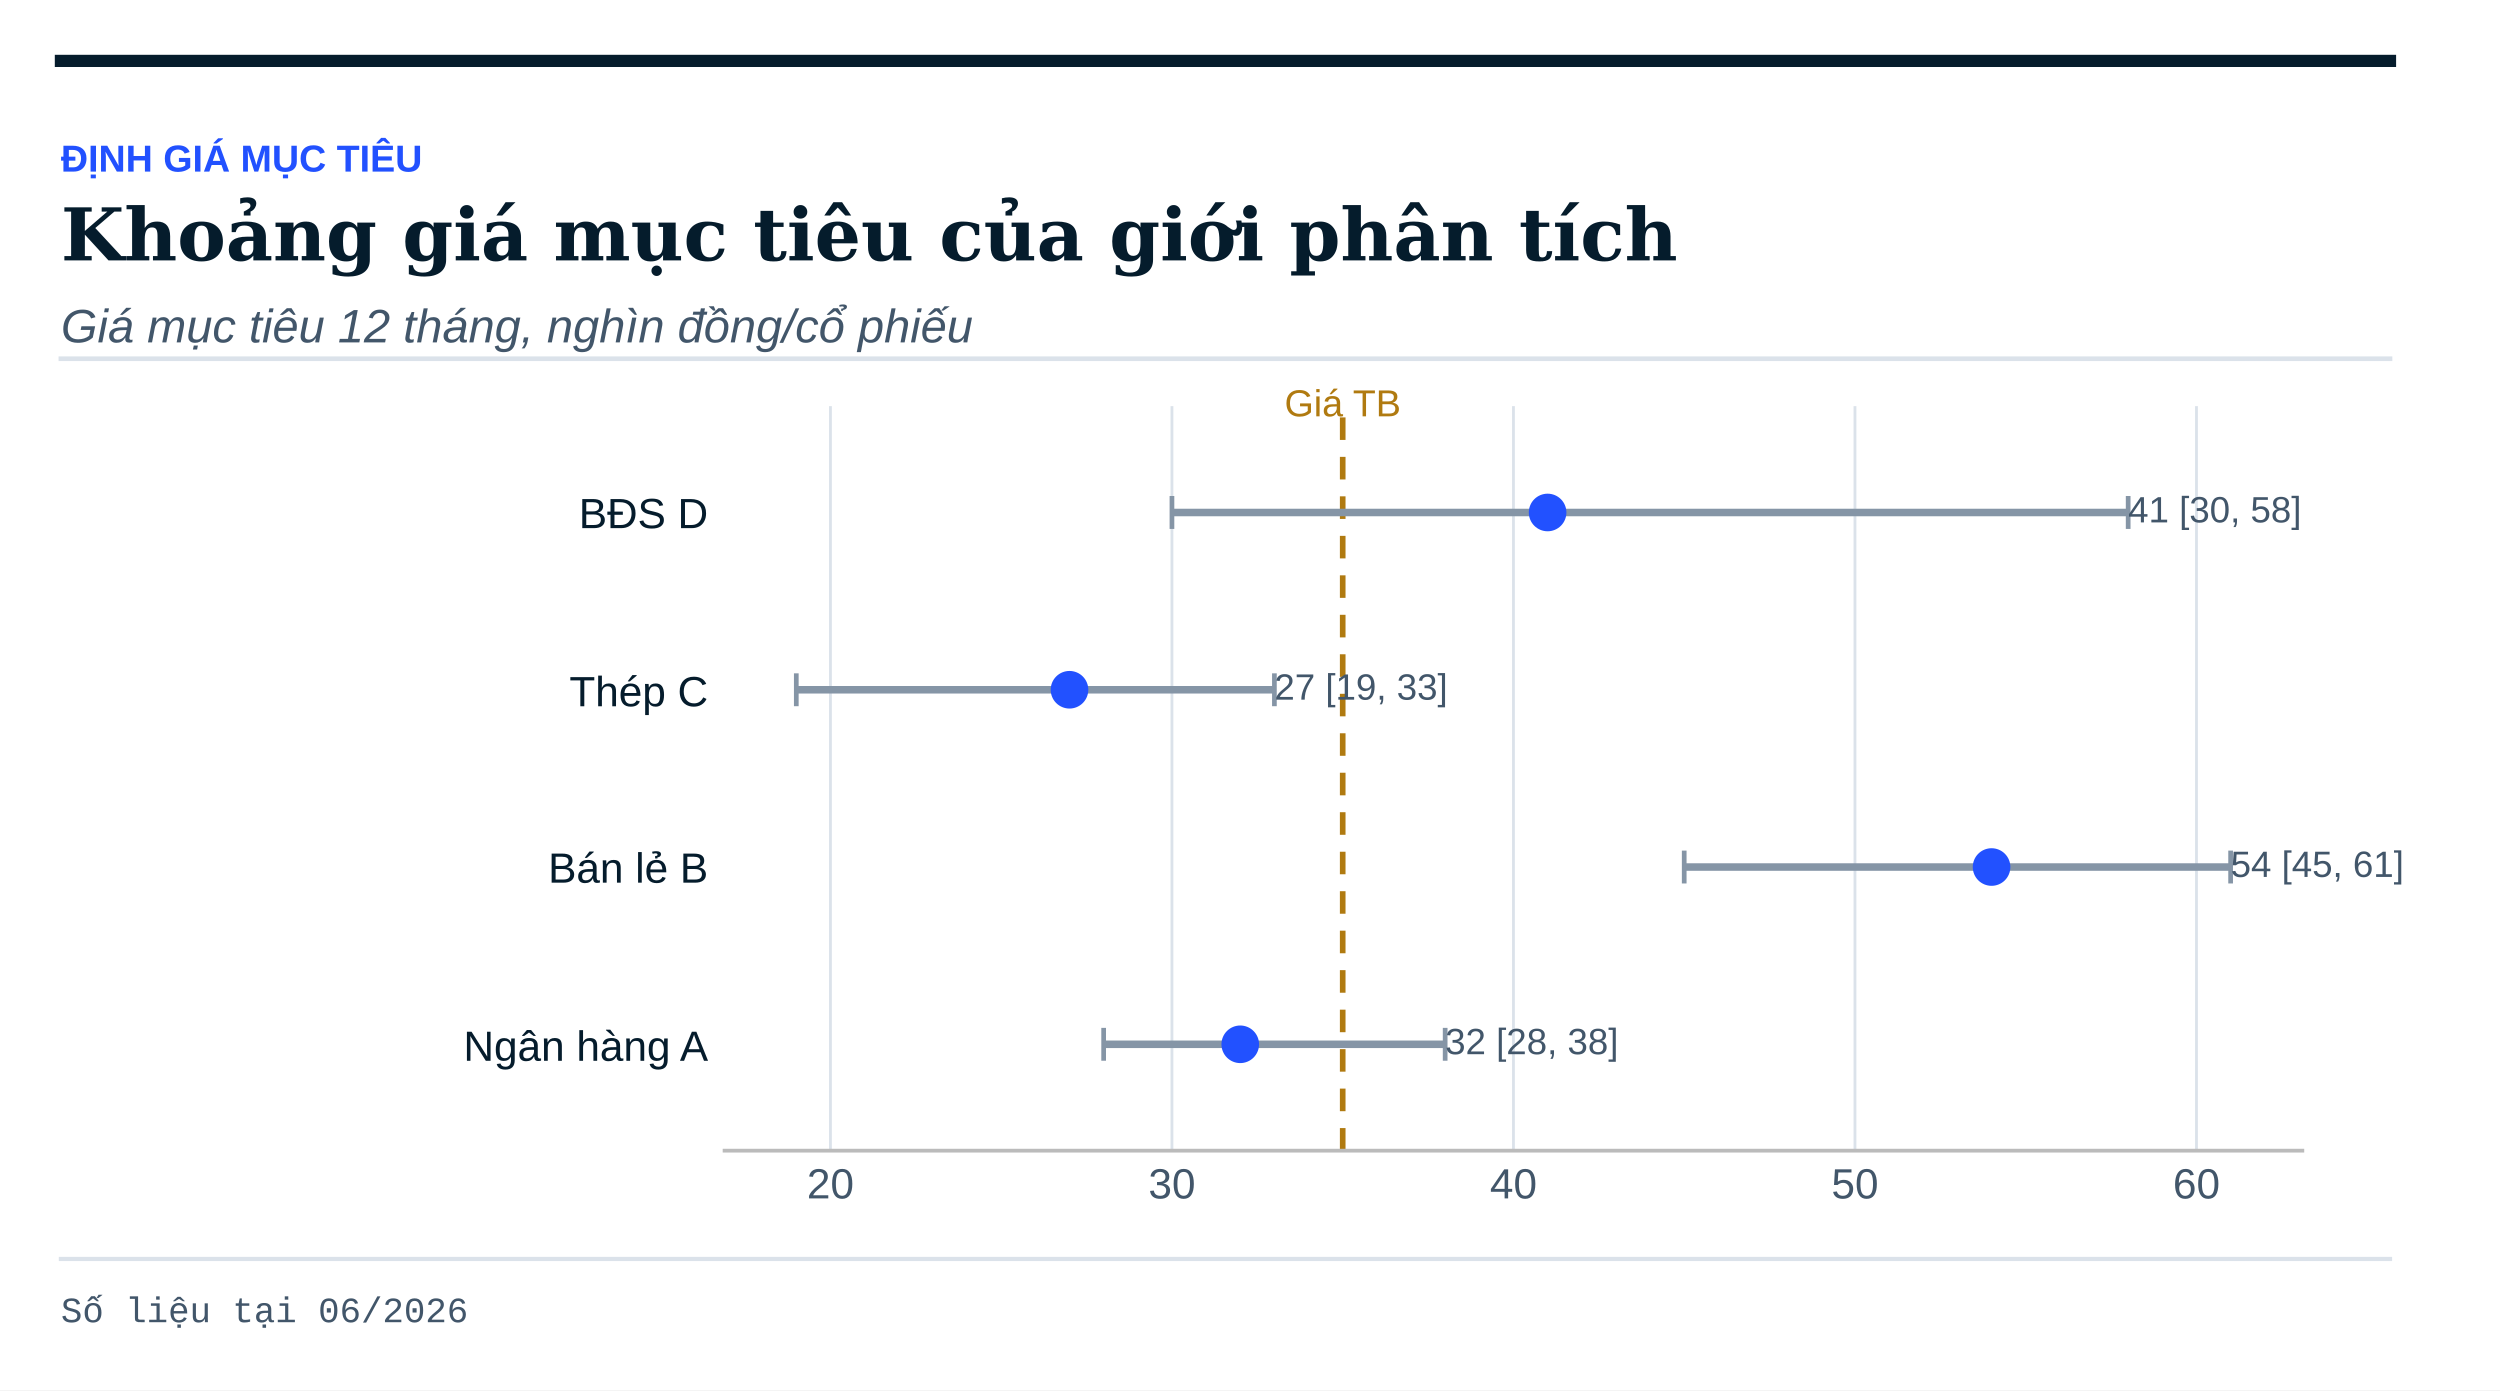
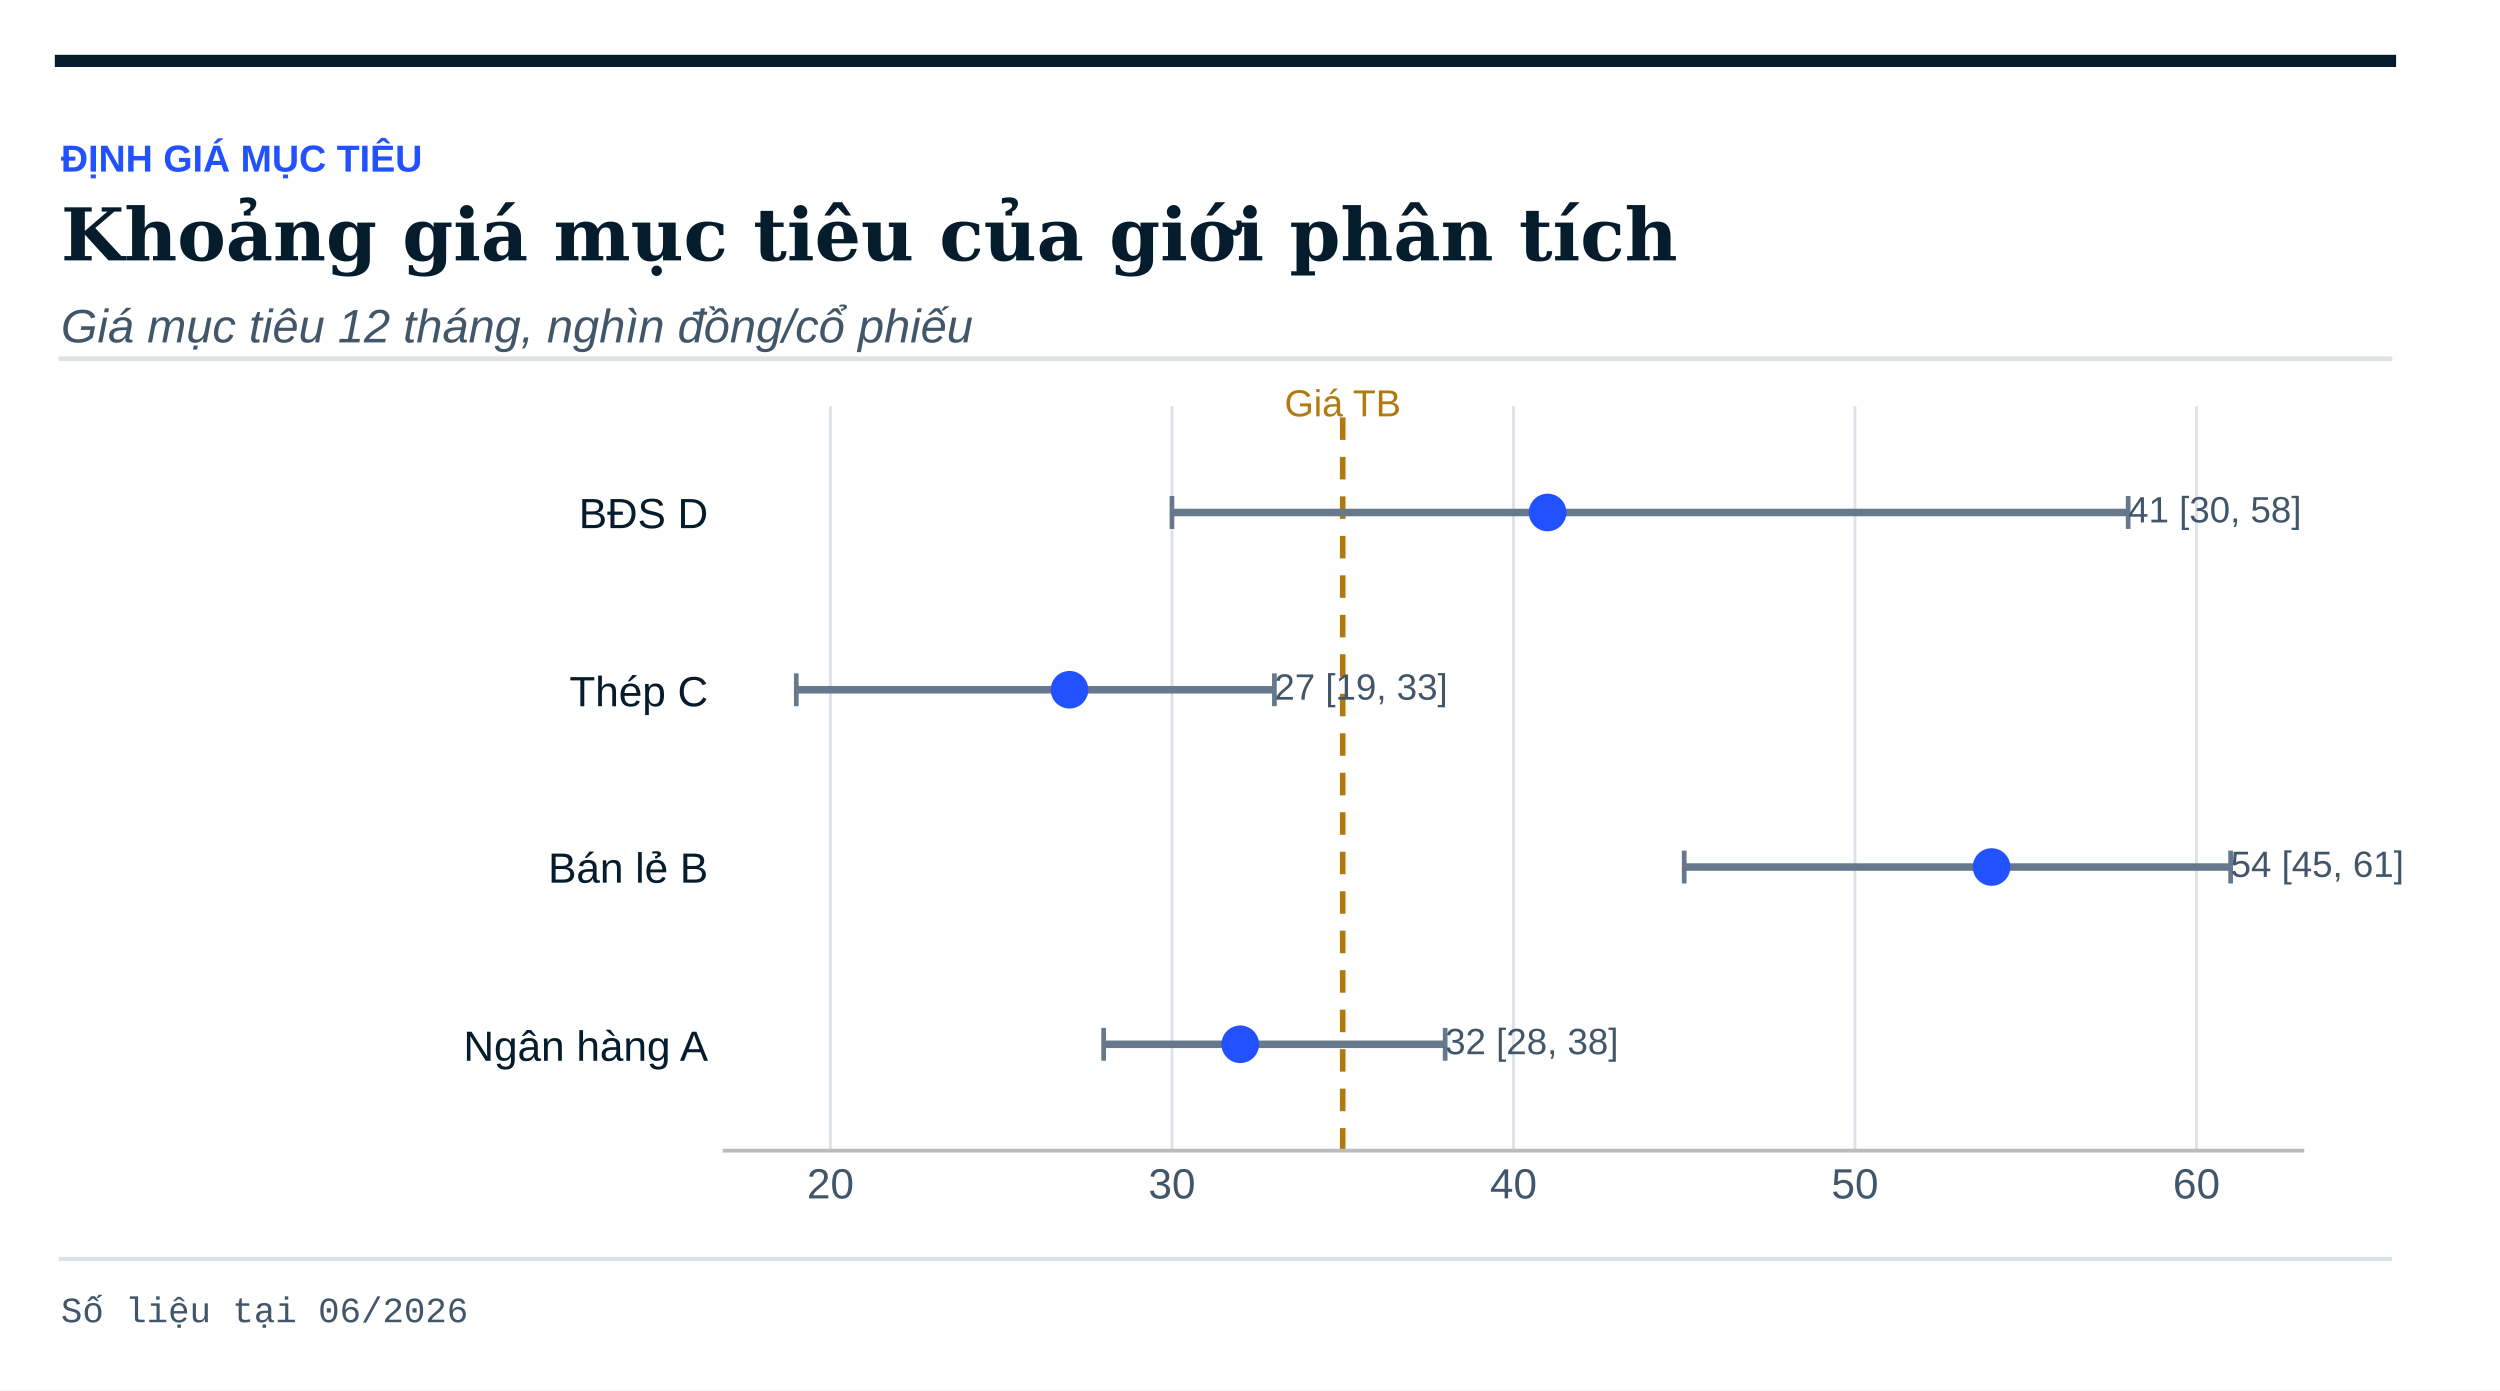
<svg xmlns="http://www.w3.org/2000/svg" xmlns:xlink="http://www.w3.org/1999/xlink" width="531.868pt" height="295.776pt" viewBox="0 0 531.868 295.776" version="1.1">
  <defs>
    <style type="text/css">*{stroke-linejoin: round; stroke-linecap: butt}</style>
  </defs>
  <g id="figure_1">
    <g id="patch_1">
      <path d="M 0 295.776  L 531.868 295.776  L 531.868 0  L 0 0  z " style="fill: #ffffff" />
    </g>
    <g id="axes_1">
      <g id="patch_2">
        <path d="M 154.152 244.8  L 489.816 244.8  L 489.816 86.4  L 154.152 86.4  z " style="fill: #ffffff" />
      </g>
      <g id="matplotlib.axis_1">
        <g id="xtick_1">
          <g id="line2d_1">
-             <path d="M 176.675 244.8  L 176.675 86.4  " clip-path="url(#p72f1a1a40a)" style="fill: none; stroke: #dbe2ea; stroke-width: 0.6; stroke-linecap: square" />
+             <path d="M 176.675 244.8  L 176.675 86.4  " clip-path="url(#ped8582b823)" style="fill: none; stroke: #dbe2ea; stroke-width: 0.6; stroke-linecap: square" />
          </g>
          <g id="line2d_2" />
          <g id="text_1">
            <text style="font-size: 9px; font-family: 'IBM Plex Sans', 'Liberation Sans', 'DejaVu Sans', 'Bitstream Vera Sans', 'Computer Modern Sans Serif', 'Lucida Grande', 'Verdana', 'Geneva', 'Lucid', 'Arial', 'Helvetica', 'Avant Garde', sans-serif; text-anchor: middle; fill: #42566a" x="176.675" y="254.96" transform="rotate(-0 176.6749 254.96)">20</text>
          </g>
        </g>
        <g id="xtick_2">
          <g id="line2d_3">
-             <path d="M 249.329 244.8  L 249.329 86.4  " clip-path="url(#p72f1a1a40a)" style="fill: none; stroke: #dbe2ea; stroke-width: 0.6; stroke-linecap: square" />
+             <path d="M 249.329 244.8  L 249.329 86.4  " clip-path="url(#ped8582b823)" style="fill: none; stroke: #dbe2ea; stroke-width: 0.6; stroke-linecap: square" />
          </g>
          <g id="line2d_4" />
          <g id="text_2">
            <text style="font-size: 9px; font-family: 'IBM Plex Sans', 'Liberation Sans', 'DejaVu Sans', 'Bitstream Vera Sans', 'Computer Modern Sans Serif', 'Lucida Grande', 'Verdana', 'Geneva', 'Lucid', 'Arial', 'Helvetica', 'Avant Garde', sans-serif; text-anchor: middle; fill: #42566a" x="249.329" y="254.96" transform="rotate(-0 249.3295 254.96)">30</text>
          </g>
        </g>
        <g id="xtick_3">
          <g id="line2d_5">
-             <path d="M 321.984 244.8  L 321.984 86.4  " clip-path="url(#p72f1a1a40a)" style="fill: none; stroke: #dbe2ea; stroke-width: 0.6; stroke-linecap: square" />
+             <path d="M 321.984 244.8  L 321.984 86.4  " clip-path="url(#ped8582b823)" style="fill: none; stroke: #dbe2ea; stroke-width: 0.6; stroke-linecap: square" />
          </g>
          <g id="line2d_6" />
          <g id="text_3">
            <text style="font-size: 9px; font-family: 'IBM Plex Sans', 'Liberation Sans', 'DejaVu Sans', 'Bitstream Vera Sans', 'Computer Modern Sans Serif', 'Lucida Grande', 'Verdana', 'Geneva', 'Lucid', 'Arial', 'Helvetica', 'Avant Garde', sans-serif; text-anchor: middle; fill: #42566a" x="321.984" y="254.96" transform="rotate(-0 321.984 254.96)">40</text>
          </g>
        </g>
        <g id="xtick_4">
          <g id="line2d_7">
-             <path d="M 394.639 244.8  L 394.639 86.4  " clip-path="url(#p72f1a1a40a)" style="fill: none; stroke: #dbe2ea; stroke-width: 0.6; stroke-linecap: square" />
+             <path d="M 394.639 244.8  L 394.639 86.4  " clip-path="url(#ped8582b823)" style="fill: none; stroke: #dbe2ea; stroke-width: 0.6; stroke-linecap: square" />
          </g>
          <g id="line2d_8" />
          <g id="text_4">
            <text style="font-size: 9px; font-family: 'IBM Plex Sans', 'Liberation Sans', 'DejaVu Sans', 'Bitstream Vera Sans', 'Computer Modern Sans Serif', 'Lucida Grande', 'Verdana', 'Geneva', 'Lucid', 'Arial', 'Helvetica', 'Avant Garde', sans-serif; text-anchor: middle; fill: #42566a" x="394.639" y="254.96" transform="rotate(-0 394.6385 254.96)">50</text>
          </g>
        </g>
        <g id="xtick_5">
          <g id="line2d_9">
-             <path d="M 467.293 244.8  L 467.293 86.4  " clip-path="url(#p72f1a1a40a)" style="fill: none; stroke: #dbe2ea; stroke-width: 0.6; stroke-linecap: square" />
+             <path d="M 467.293 244.8  L 467.293 86.4  " clip-path="url(#ped8582b823)" style="fill: none; stroke: #dbe2ea; stroke-width: 0.6; stroke-linecap: square" />
          </g>
          <g id="line2d_10" />
          <g id="text_5">
            <text style="font-size: 9px; font-family: 'IBM Plex Sans', 'Liberation Sans', 'DejaVu Sans', 'Bitstream Vera Sans', 'Computer Modern Sans Serif', 'Lucida Grande', 'Verdana', 'Geneva', 'Lucid', 'Arial', 'Helvetica', 'Avant Garde', sans-serif; text-anchor: middle; fill: #42566a" x="467.293" y="254.96" transform="rotate(-0 467.2931 254.96)">60</text>
          </g>
        </g>
      </g>
      <g id="matplotlib.axis_2">
        <g id="ytick_1">
          <g id="line2d_11" />
          <g id="text_6">
            <text style="font-size: 9px; font-family: 'IBM Plex Sans', 'Liberation Sans', 'DejaVu Sans', 'Bitstream Vera Sans', 'Computer Modern Sans Serif', 'Lucida Grande', 'Verdana', 'Geneva', 'Lucid', 'Arial', 'Helvetica', 'Avant Garde', sans-serif; text-anchor: end; fill: #051c2c" x="150.652" y="225.677" transform="rotate(-0 150.652 225.6772)">Ngân hàng A</text>
          </g>
        </g>
        <g id="ytick_2">
          <g id="line2d_12" />
          <g id="text_7">
            <text style="font-size: 9px; font-family: 'IBM Plex Sans', 'Liberation Sans', 'DejaVu Sans', 'Bitstream Vera Sans', 'Computer Modern Sans Serif', 'Lucida Grande', 'Verdana', 'Geneva', 'Lucid', 'Arial', 'Helvetica', 'Avant Garde', sans-serif; text-anchor: end; fill: #051c2c" x="150.652" y="187.787" transform="rotate(-0 150.652 187.7871)">Bán lẻ B</text>
          </g>
        </g>
        <g id="ytick_3">
          <g id="line2d_13" />
          <g id="text_8">
            <text style="font-size: 9px; font-family: 'IBM Plex Sans', 'Liberation Sans', 'DejaVu Sans', 'Bitstream Vera Sans', 'Computer Modern Sans Serif', 'Lucida Grande', 'Verdana', 'Geneva', 'Lucid', 'Arial', 'Helvetica', 'Avant Garde', sans-serif; text-anchor: end; fill: #051c2c" x="150.652" y="150.249" transform="rotate(-0 150.652 150.2486)">Thép C</text>
          </g>
        </g>
        <g id="ytick_4">
          <g id="line2d_14" />
          <g id="text_9">
            <text style="font-size: 9px; font-family: 'IBM Plex Sans', 'Liberation Sans', 'DejaVu Sans', 'Bitstream Vera Sans', 'Computer Modern Sans Serif', 'Lucida Grande', 'Verdana', 'Geneva', 'Lucid', 'Arial', 'Helvetica', 'Avant Garde', sans-serif; text-anchor: end; fill: #051c2c" x="150.652" y="112.359" transform="rotate(-0 150.652 112.3586)">BĐS D</text>
          </g>
        </g>
      </g>
      <g id="line2d_15">
-         <path d="M 285.657 244.8  L 285.657 86.4  " clip-path="url(#p72f1a1a40a)" style="fill: none; stroke-dasharray: 4.8,3.6; stroke-dashoffset: 0; stroke: #b07a10; stroke-width: 1.2" />
+         <path d="M 285.657 244.8  L 285.657 86.4  " clip-path="url(#ped8582b823)" style="fill: none; stroke-dasharray: 4.8,3.6; stroke-dashoffset: 0; stroke: #b07a10; stroke-width: 1.2" />
      </g>
      <g id="patch_3">
        <path d="M 154.152 244.8  L 489.816 244.8  " style="fill: none; stroke: #bbbbbb; stroke-width: 0.8; stroke-linejoin: miter; stroke-linecap: square" />
      </g>
      <g id="text_10">
        <text style="font-size: 8px; font-family: 'IBM Plex Sans', 'Liberation Sans', 'DejaVu Sans', 'Bitstream Vera Sans', 'Computer Modern Sans Serif', 'Lucida Grande', 'Verdana', 'Geneva', 'Lucid', 'Arial', 'Helvetica', 'Avant Garde', sans-serif; text-anchor: middle; fill: #b07a10" x="285.657" y="88.571" transform="rotate(-0 285.6567 88.57143)">Giá TB</text>
      </g>
      <g id="LineCollection_1">
-         <path d="M 234.799 222.171  L 307.453 222.171  " clip-path="url(#p72f1a1a40a)" style="fill: none; stroke: #8595a6; stroke-width: 1.6" />
-         <path d="M 358.311 184.457  L 474.559 184.457  " clip-path="url(#p72f1a1a40a)" style="fill: none; stroke: #8595a6; stroke-width: 1.6" />
-         <path d="M 169.409 146.743  L 271.126 146.743  " clip-path="url(#p72f1a1a40a)" style="fill: none; stroke: #8595a6; stroke-width: 1.6" />
-         <path d="M 249.329 109.029  L 452.762 109.029  " clip-path="url(#p72f1a1a40a)" style="fill: none; stroke: #8595a6; stroke-width: 1.6" />
+         <path d="M 234.799 222.171  L 307.453 222.171  " clip-path="url(#ped8582b823)" style="fill: none; stroke: #66788c; stroke-width: 1.6" />
+         <path d="M 358.311 184.457  L 474.559 184.457  " clip-path="url(#ped8582b823)" style="fill: none; stroke: #66788c; stroke-width: 1.6" />
+         <path d="M 169.409 146.743  L 271.126 146.743  " clip-path="url(#ped8582b823)" style="fill: none; stroke: #66788c; stroke-width: 1.6" />
+         <path d="M 249.329 109.029  L 452.762 109.029  " clip-path="url(#ped8582b823)" style="fill: none; stroke: #66788c; stroke-width: 1.6" />
      </g>
      <g id="line2d_16">
        <defs>
-           <path id="m047dbb9d68" d="M 0 3.5  L 0 -3.5  " style="stroke: #8595a6" />
+           <path id="md867fa1c7a" d="M 0 3.5  L 0 -3.5  " style="stroke: #66788c" />
        </defs>
-         <g clip-path="url(#p72f1a1a40a)">
-           <use xlink:href="#m047dbb9d68" x="234.799" y="222.171" style="fill: #2251ff; stroke: #8595a6" />
-           <use xlink:href="#m047dbb9d68" x="358.311" y="184.457" style="fill: #2251ff; stroke: #8595a6" />
-           <use xlink:href="#m047dbb9d68" x="169.409" y="146.743" style="fill: #2251ff; stroke: #8595a6" />
-           <use xlink:href="#m047dbb9d68" x="249.329" y="109.029" style="fill: #2251ff; stroke: #8595a6" />
+         <g clip-path="url(#ped8582b823)">
+           <use xlink:href="#md867fa1c7a" x="234.799" y="222.171" style="fill: #2251ff; stroke: #66788c" />
+           <use xlink:href="#md867fa1c7a" x="358.311" y="184.457" style="fill: #2251ff; stroke: #66788c" />
+           <use xlink:href="#md867fa1c7a" x="169.409" y="146.743" style="fill: #2251ff; stroke: #66788c" />
+           <use xlink:href="#md867fa1c7a" x="249.329" y="109.029" style="fill: #2251ff; stroke: #66788c" />
        </g>
      </g>
      <g id="line2d_17">
-         <g clip-path="url(#p72f1a1a40a)">
-           <use xlink:href="#m047dbb9d68" x="307.453" y="222.171" style="fill: #2251ff; stroke: #8595a6" />
-           <use xlink:href="#m047dbb9d68" x="474.559" y="184.457" style="fill: #2251ff; stroke: #8595a6" />
-           <use xlink:href="#m047dbb9d68" x="271.126" y="146.743" style="fill: #2251ff; stroke: #8595a6" />
-           <use xlink:href="#m047dbb9d68" x="452.762" y="109.029" style="fill: #2251ff; stroke: #8595a6" />
+         <g clip-path="url(#ped8582b823)">
+           <use xlink:href="#md867fa1c7a" x="307.453" y="222.171" style="fill: #2251ff; stroke: #66788c" />
+           <use xlink:href="#md867fa1c7a" x="474.559" y="184.457" style="fill: #2251ff; stroke: #66788c" />
+           <use xlink:href="#md867fa1c7a" x="271.126" y="146.743" style="fill: #2251ff; stroke: #66788c" />
+           <use xlink:href="#md867fa1c7a" x="452.762" y="109.029" style="fill: #2251ff; stroke: #66788c" />
        </g>
      </g>
      <g id="text_11">
        <text style="font-size: 7.8px; font-family: 'IBM Plex Sans', 'Liberation Sans', 'DejaVu Sans', 'Bitstream Vera Sans', 'Computer Modern Sans Serif', 'Lucida Grande', 'Verdana', 'Geneva', 'Lucid', 'Arial', 'Helvetica', 'Avant Garde', sans-serif; text-anchor: start; fill: #42566a" x="307.453" y="224.277" transform="rotate(-0 307.4531 224.2774)">  32  [28, 38]</text>
      </g>
      <g id="text_12">
        <text style="font-size: 7.8px; font-family: 'IBM Plex Sans', 'Liberation Sans', 'DejaVu Sans', 'Bitstream Vera Sans', 'Computer Modern Sans Serif', 'Lucida Grande', 'Verdana', 'Geneva', 'Lucid', 'Arial', 'Helvetica', 'Avant Garde', sans-serif; text-anchor: start; fill: #42566a" x="474.559" y="186.563" transform="rotate(-0 474.5585 186.5631)">  54  [45, 61]</text>
      </g>
      <g id="text_13">
        <text style="font-size: 7.8px; font-family: 'IBM Plex Sans', 'Liberation Sans', 'DejaVu Sans', 'Bitstream Vera Sans', 'Computer Modern Sans Serif', 'Lucida Grande', 'Verdana', 'Geneva', 'Lucid', 'Arial', 'Helvetica', 'Avant Garde', sans-serif; text-anchor: start; fill: #42566a" x="271.126" y="148.849" transform="rotate(-0 271.1258 148.8489)">  27  [19, 33]</text>
      </g>
      <g id="text_14">
        <text style="font-size: 7.8px; font-family: 'IBM Plex Sans', 'Liberation Sans', 'DejaVu Sans', 'Bitstream Vera Sans', 'Computer Modern Sans Serif', 'Lucida Grande', 'Verdana', 'Geneva', 'Lucid', 'Arial', 'Helvetica', 'Avant Garde', sans-serif; text-anchor: start; fill: #42566a" x="452.762" y="111.135" transform="rotate(-0 452.7622 111.1346)">  41  [30, 58]</text>
      </g>
      <g id="line2d_18">
        <defs>
-           <path id="m322b3937f9" d="M 0 3.5  C 0.928 3.5 1.819 3.131 2.475 2.475  C 3.131 1.819 3.5 0.928 3.5 0  C 3.5 -0.928 3.131 -1.819 2.475 -2.475  C 1.819 -3.131 0.928 -3.5 0 -3.5  C -0.928 -3.5 -1.819 -3.131 -2.475 -2.475  C -3.131 -1.819 -3.5 -0.928 -3.5 0  C -3.5 0.928 -3.131 1.819 -2.475 2.475  C -1.819 3.131 -0.928 3.5 0 3.5  z " style="stroke: #2251ff" />
+           <path id="m06676a52ca" d="M 0 3.5  C 0.928 3.5 1.819 3.131 2.475 2.475  C 3.131 1.819 3.5 0.928 3.5 0  C 3.5 -0.928 3.131 -1.819 2.475 -2.475  C 1.819 -3.131 0.928 -3.5 0 -3.5  C -0.928 -3.5 -1.819 -3.131 -2.475 -2.475  C -3.131 -1.819 -3.5 -0.928 -3.5 0  C -3.5 0.928 -3.131 1.819 -2.475 2.475  C -1.819 3.131 -0.928 3.5 0 3.5  z " style="stroke: #2251ff" />
        </defs>
-         <g clip-path="url(#p72f1a1a40a)">
-           <use xlink:href="#m322b3937f9" x="263.86" y="222.171" style="fill: #2251ff; stroke: #2251ff" />
-           <use xlink:href="#m322b3937f9" x="423.7" y="184.457" style="fill: #2251ff; stroke: #2251ff" />
-           <use xlink:href="#m322b3937f9" x="227.533" y="146.743" style="fill: #2251ff; stroke: #2251ff" />
-           <use xlink:href="#m322b3937f9" x="329.249" y="109.029" style="fill: #2251ff; stroke: #2251ff" />
+         <g clip-path="url(#ped8582b823)">
+           <use xlink:href="#m06676a52ca" x="263.86" y="222.171" style="fill: #2251ff; stroke: #2251ff" />
+           <use xlink:href="#m06676a52ca" x="423.7" y="184.457" style="fill: #2251ff; stroke: #2251ff" />
+           <use xlink:href="#m06676a52ca" x="227.533" y="146.743" style="fill: #2251ff; stroke: #2251ff" />
+           <use xlink:href="#m06676a52ca" x="329.249" y="109.029" style="fill: #2251ff; stroke: #2251ff" />
        </g>
      </g>
    </g>
    <g id="line2d_19">
      <path d="M 12.96 12.96  L 508.464 12.96  " style="fill: none; stroke: #051c2c; stroke-width: 2.6; stroke-linecap: square" />
    </g>
    <g id="line2d_20">
      <path d="M 12.96 76.32  L 508.464 76.32  " style="fill: none; stroke: #dbe2ea; stroke-linecap: square" />
    </g>
    <g id="line2d_21">
      <path d="M 12.96 267.84  L 508.464 267.84  " style="fill: none; stroke: #dbe2ea; stroke-width: 0.9; stroke-linecap: square" />
    </g>
    <g id="text_15">
      <text style="font-weight: 700; font-size: 8px; font-family: 'IBM Plex Sans', 'Liberation Sans', 'DejaVu Sans', 'Bitstream Vera Sans', 'Computer Modern Sans Serif', 'Lucida Grande', 'Verdana', 'Geneva', 'Lucid', 'Arial', 'Helvetica', 'Avant Garde', sans-serif; text-anchor: start; fill: #2251ff" x="12.96" y="36.505" transform="rotate(-0 12.96 36.505)">ĐỊNH GIÁ MỤC TIÊU</text>
    </g>
    <g id="text_16">
      <text style="font-weight: 700; font-size: 15.5px; font-family: 'Spectral', 'DejaVu Serif', 'Bitstream Vera Serif', 'Computer Modern Roman', 'New Century Schoolbook', 'Century Schoolbook L', 'Utopia', 'ITC Bookman', 'Bookman', 'Nimbus Roman No9 L', 'Times New Roman', 'Times', 'Palatino', 'Charter', serif; text-anchor: start; fill: #051c2c" x="12.96" y="55.401" transform="rotate(-0 12.96 55.401)">Khoảng giá mục tiêu của giới phân tích</text>
    </g>
    <g id="text_17">
      <text style="font-style: italic; font-size: 10px; font-family: 'IBM Plex Sans', 'Liberation Sans', 'DejaVu Sans', 'Bitstream Vera Sans', 'Computer Modern Sans Serif', 'Lucida Grande', 'Verdana', 'Geneva', 'Lucid', 'Arial', 'Helvetica', 'Avant Garde', sans-serif; text-anchor: start; fill: #42566a" x="12.96" y="72.845" transform="rotate(-0 12.96 72.84538)">Giá mục tiêu 12 tháng, nghìn đồng/cổ phiếu</text>
    </g>
    <g id="text_18">
      <text style="font-size: 7.6px; font-family: 'IBM Plex Mono', 'Liberation Mono', 'DejaVu Sans Mono', 'Bitstream Vera Sans Mono', 'Computer Modern Typewriter', 'Andale Mono', 'Nimbus Mono L', 'Courier New', 'Courier', 'Fixed', 'Terminal', monospace; text-anchor: start; fill: #42566a" x="12.96" y="281.296" transform="rotate(-0 12.96 281.296)">Số liệu tại 06/2026</text>
    </g>
  </g>
  <defs>
-     <clipPath id="p72f1a1a40a">
+     <clipPath id="ped8582b823">
      <rect x="154.152" y="86.4" width="335.664" height="158.4" />
    </clipPath>
  </defs>
</svg>
